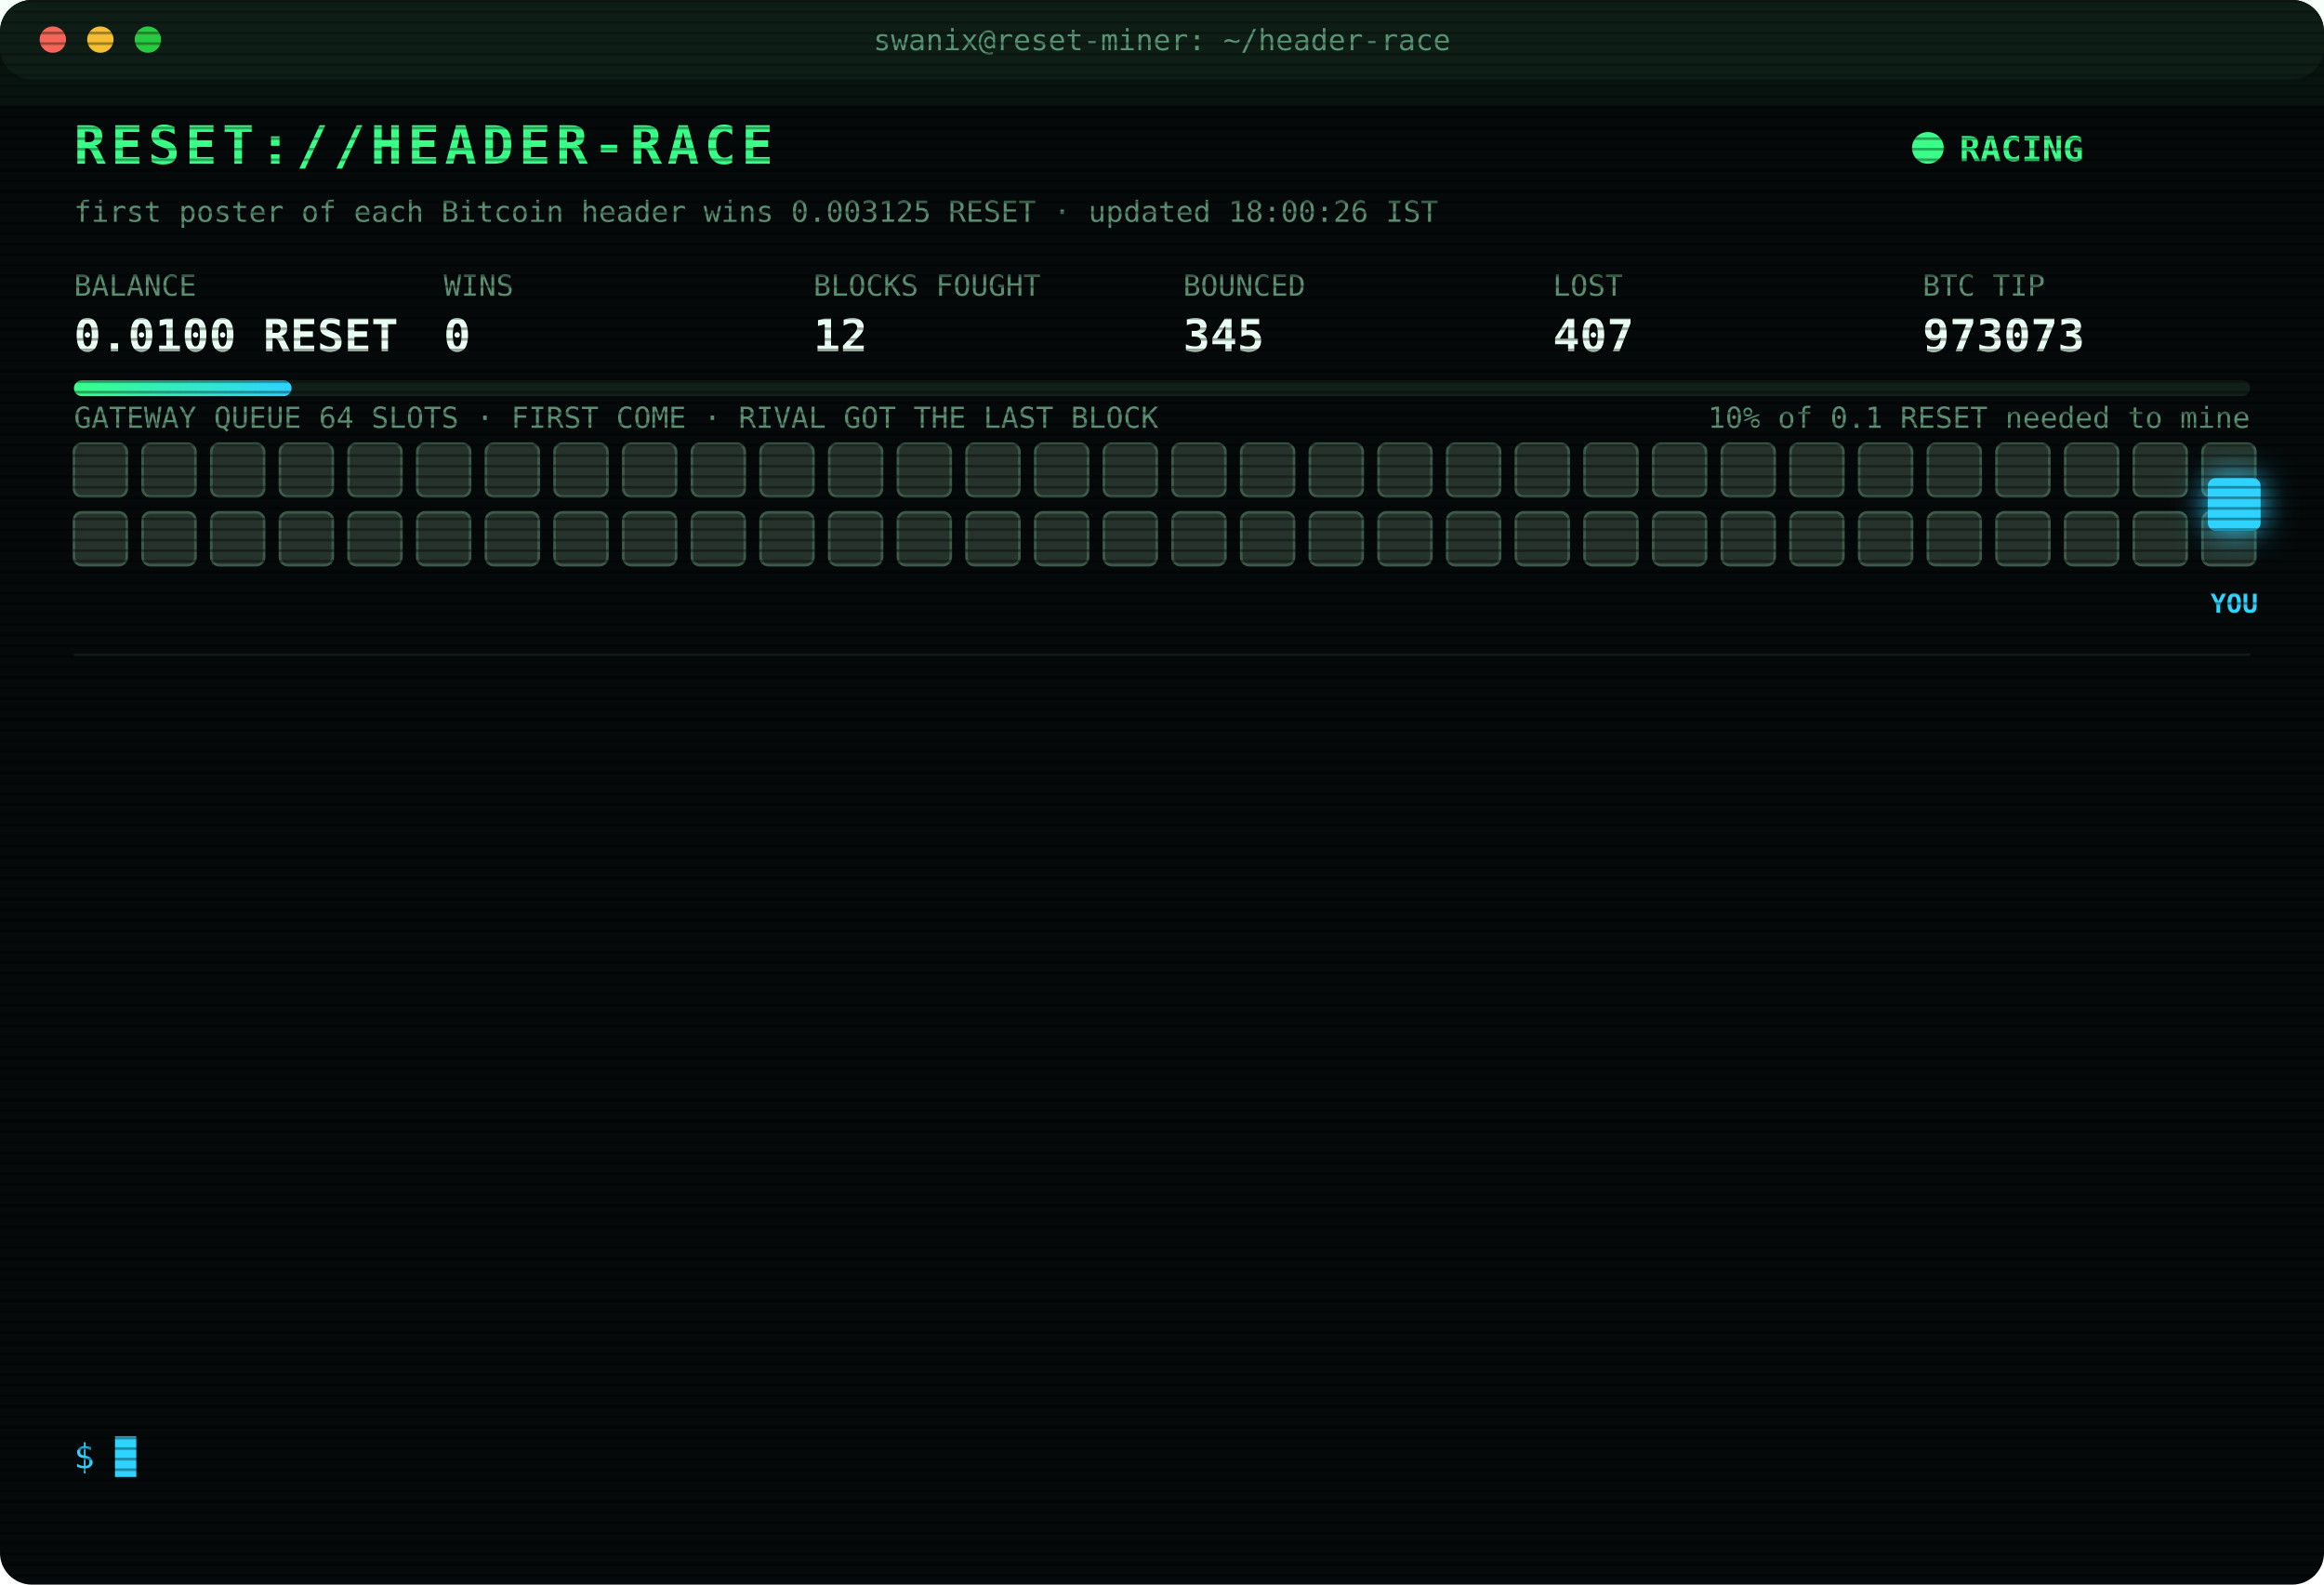
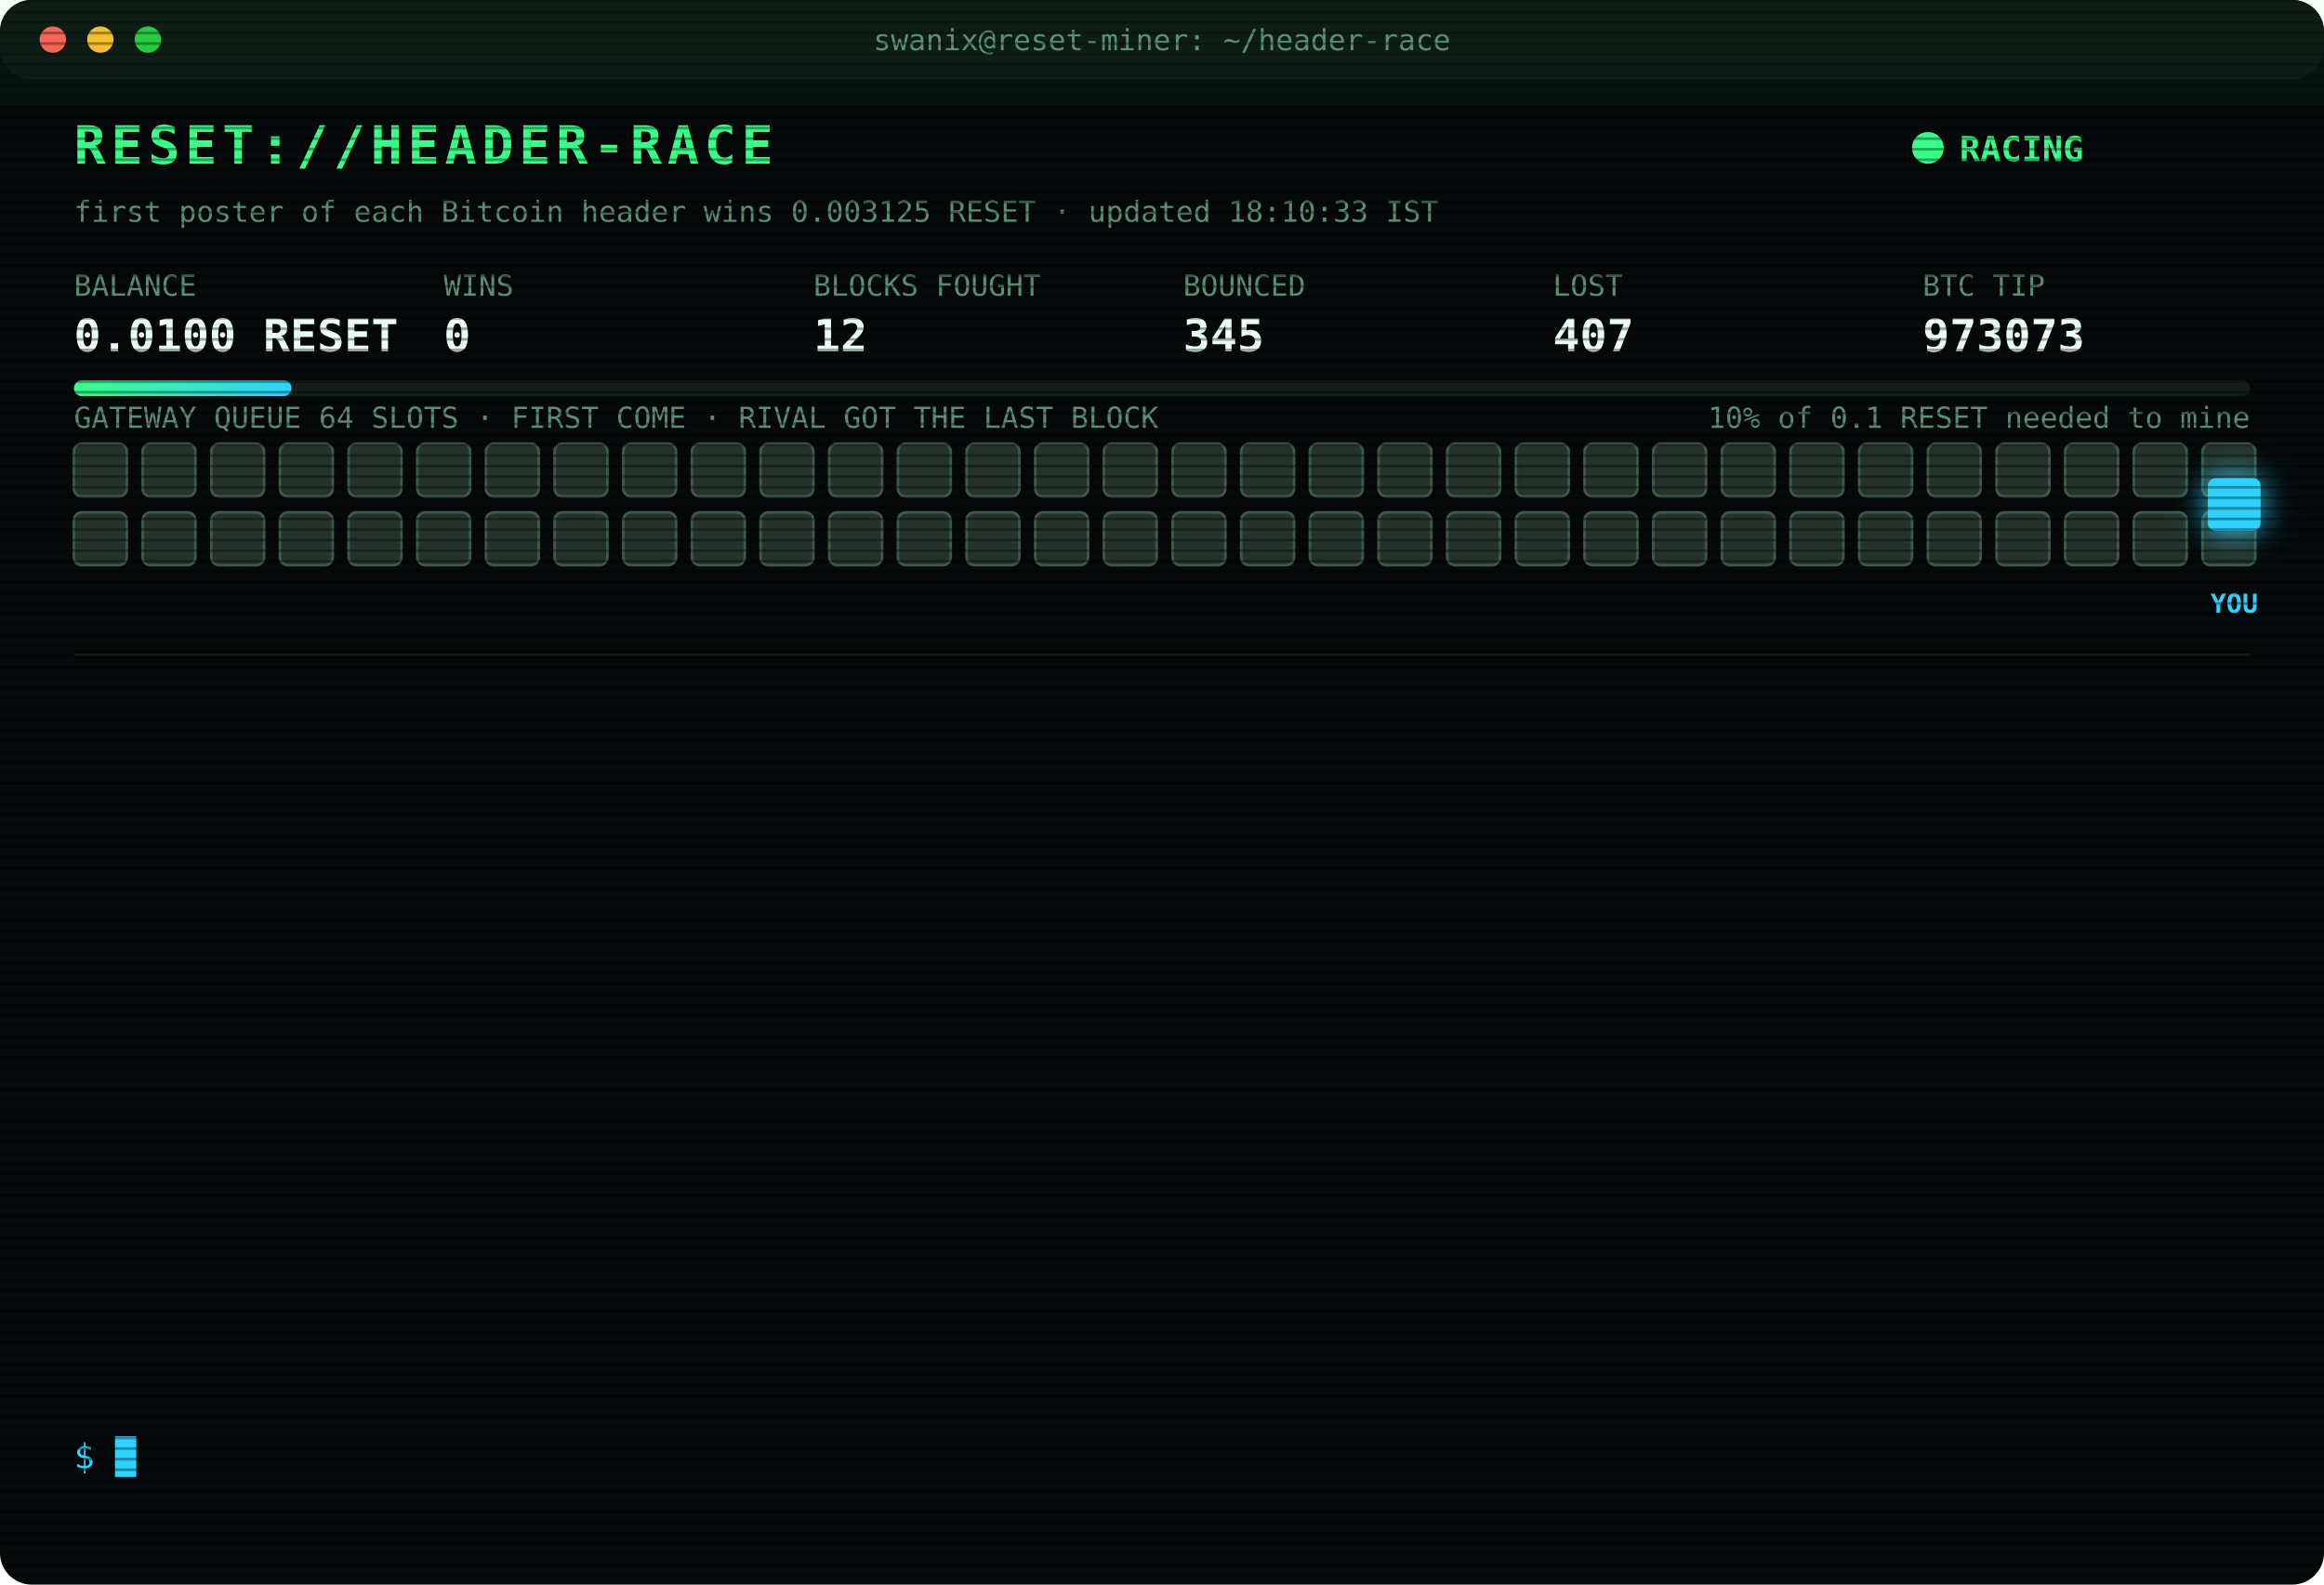
<svg xmlns="http://www.w3.org/2000/svg" width="880" height="600" viewBox="0 0 880 600" font-family="ui-monospace,SFMono-Regular,Menlo,Consolas,monospace">
  <style>
text{font-size:13px;fill:#7CFFB2}
.title{font-size:20px;font-weight:700;fill:#39FF88;letter-spacing:2px;animation:glitch 3s infinite steps(1)}
.sub{fill:#2fd3ff}.k{fill:#5a8f73;font-size:11px}.v{font-size:17px;font-weight:700;fill:#eafff3}
.ts{fill:#3f6b56}.boot{fill:#2fd3ff}.dim{fill:#5a8f73}.bad{fill:#ff4d6d}.warn{fill:#ffd23f}.mag{fill:#ff5cf0}.win{fill:#39FF88;font-weight:700}
.tag{font-size:10px;fill:#2fd3ff;font-weight:700}
.rival{fill:#26332c;stroke:#3c5a49;animation:jam 1.2s infinite alternate}
.idle{fill:#141c18;stroke:#22302a;animation:breathe 4s infinite}
.me{fill:#2fd3ff;filter:drop-shadow(0 0 6px #2fd3ff)}
.hover{animation:nudge 1.1s infinite ease-in-out}.bounce{animation:kick 1.4s infinite}
.ln{opacity:0;animation:in .4s forwards}
.cur{animation:blink 1s infinite steps(1)}
.scan{animation:scan 6s infinite linear}
.led{animation:blink 1.4s infinite}
@keyframes in{from{opacity:0;transform:translateX(-6px)}to{opacity:1;transform:none}}
@keyframes blink{50%{opacity:0}}
@keyframes jam{to{fill:#33463b}}
@keyframes breathe{50%{opacity:.4}}
@keyframes nudge{50%{transform:translateX(-10px)}}
@keyframes kick{0%,100%{transform:none}30%{transform:translateX(-14px)}55%{transform:translateX(10px) translateY(-6px)}}
@keyframes glitch{0%,92%{transform:none}93%{transform:translateX(2px);fill:#ff4d6d}95%{transform:translateX(-2px);fill:#2fd3ff}97%{transform:none}}
@keyframes scan{from{transform:translateY(-40px)}to{transform:translateY(600px)}}
</style>
  <defs>
    <pattern id="sl" width="4" height="4" patternUnits="userSpaceOnUse">
      <rect width="4" height="1" fill="#000" opacity=".35" />
    </pattern>
    <linearGradient id="bar">
      <stop offset="0" stop-color="#39FF88" />
      <stop offset="1" stop-color="#2fd3ff" />
    </linearGradient>
  </defs>
  <rect width="880" height="600" rx="12" fill="#05090a" />
  <rect width="880" height="30" rx="12" fill="#0d1512" />
  <circle cx="20" cy="15" r="5" fill="#ff5f57" />
  <circle cx="38" cy="15" r="5" fill="#febc2e" />
  <circle cx="56" cy="15" r="5" fill="#28c840" />
  <text x="440" y="19" text-anchor="middle" class="k">swanix@reset-miner: ~/header-race</text>
  <text x="28" y="62" class="title">RESET://HEADER-RACE</text>
  <circle class="led" cx="730" cy="56" r="6" fill="#39FF88" />
  <text x="742" y="61" class="win">RACING</text>
-   <text x="28" y="84" class="k">first poster of each Bitcoin header wins 0.003125 RESET · updated 18:00:26 IST</text>
+   <text x="28" y="84" class="k">first poster of each Bitcoin header wins 0.003125 RESET · updated 18:10:33 IST</text>
  <text x="28" y="112" class="k">BALANCE</text>
  <text x="28" y="133" class="v">0.0100 RESET</text>
  <text x="168" y="112" class="k">WINS</text>
  <text x="168" y="133" class="v">0</text>
  <text x="308" y="112" class="k">BLOCKS FOUGHT</text>
  <text x="308" y="133" class="v">12</text>
  <text x="448" y="112" class="k">BOUNCED</text>
  <text x="448" y="133" class="v">345</text>
  <text x="588" y="112" class="k">LOST</text>
  <text x="588" y="133" class="v">407</text>
  <text x="728" y="112" class="k">BTC TIP</text>
  <text x="728" y="133" class="v">973073</text>
  <rect x="28" y="144" width="824" height="6" rx="3" fill="#13201a" />
  <rect x="28" y="144" width="82.4" height="6" rx="3" fill="url(#bar)" />
  <text x="852" y="162" text-anchor="end" class="k">10% of 0.1 RESET needed to mine</text>
  <text x="28" y="162" class="k">GATEWAY QUEUE 64 SLOTS · FIRST COME · RIVAL GOT THE LAST BLOCK</text>
  <rect class="rival" x="28" y="168" width="20" height="20" rx="3" style="animation-delay:0.00s" />
  <rect class="rival" x="54" y="168" width="20" height="20" rx="3" style="animation-delay:0.05s" />
  <rect class="rival" x="80" y="168" width="20" height="20" rx="3" style="animation-delay:0.10s" />
  <rect class="rival" x="106" y="168" width="20" height="20" rx="3" style="animation-delay:0.15s" />
  <rect class="rival" x="132" y="168" width="20" height="20" rx="3" style="animation-delay:0.20s" />
  <rect class="rival" x="158" y="168" width="20" height="20" rx="3" style="animation-delay:0.25s" />
  <rect class="rival" x="184" y="168" width="20" height="20" rx="3" style="animation-delay:0.30s" />
  <rect class="rival" x="210" y="168" width="20" height="20" rx="3" style="animation-delay:0.35s" />
  <rect class="rival" x="236" y="168" width="20" height="20" rx="3" style="animation-delay:0.40s" />
  <rect class="rival" x="262" y="168" width="20" height="20" rx="3" style="animation-delay:0.45s" />
  <rect class="rival" x="288" y="168" width="20" height="20" rx="3" style="animation-delay:0.50s" />
  <rect class="rival" x="314" y="168" width="20" height="20" rx="3" style="animation-delay:0.55s" />
  <rect class="rival" x="340" y="168" width="20" height="20" rx="3" style="animation-delay:0.60s" />
  <rect class="rival" x="366" y="168" width="20" height="20" rx="3" style="animation-delay:0.65s" />
  <rect class="rival" x="392" y="168" width="20" height="20" rx="3" style="animation-delay:0.70s" />
  <rect class="rival" x="418" y="168" width="20" height="20" rx="3" style="animation-delay:0.75s" />
  <rect class="rival" x="444" y="168" width="20" height="20" rx="3" style="animation-delay:0.80s" />
  <rect class="rival" x="470" y="168" width="20" height="20" rx="3" style="animation-delay:0.85s" />
  <rect class="rival" x="496" y="168" width="20" height="20" rx="3" style="animation-delay:0.90s" />
  <rect class="rival" x="522" y="168" width="20" height="20" rx="3" style="animation-delay:0.95s" />
  <rect class="rival" x="548" y="168" width="20" height="20" rx="3" style="animation-delay:1.00s" />
  <rect class="rival" x="574" y="168" width="20" height="20" rx="3" style="animation-delay:1.05s" />
  <rect class="rival" x="600" y="168" width="20" height="20" rx="3" style="animation-delay:1.10s" />
  <rect class="rival" x="626" y="168" width="20" height="20" rx="3" style="animation-delay:1.15s" />
  <rect class="rival" x="652" y="168" width="20" height="20" rx="3" style="animation-delay:1.20s" />
  <rect class="rival" x="678" y="168" width="20" height="20" rx="3" style="animation-delay:1.25s" />
  <rect class="rival" x="704" y="168" width="20" height="20" rx="3" style="animation-delay:1.30s" />
  <rect class="rival" x="730" y="168" width="20" height="20" rx="3" style="animation-delay:1.35s" />
  <rect class="rival" x="756" y="168" width="20" height="20" rx="3" style="animation-delay:1.40s" />
  <rect class="rival" x="782" y="168" width="20" height="20" rx="3" style="animation-delay:1.45s" />
  <rect class="rival" x="808" y="168" width="20" height="20" rx="3" style="animation-delay:1.50s" />
  <rect class="rival" x="834" y="168" width="20" height="20" rx="3" style="animation-delay:1.55s" />
  <rect class="rival" x="28" y="194" width="20" height="20" rx="3" style="animation-delay:1.60s" />
  <rect class="rival" x="54" y="194" width="20" height="20" rx="3" style="animation-delay:1.65s" />
  <rect class="rival" x="80" y="194" width="20" height="20" rx="3" style="animation-delay:1.70s" />
  <rect class="rival" x="106" y="194" width="20" height="20" rx="3" style="animation-delay:1.75s" />
  <rect class="rival" x="132" y="194" width="20" height="20" rx="3" style="animation-delay:1.80s" />
  <rect class="rival" x="158" y="194" width="20" height="20" rx="3" style="animation-delay:1.85s" />
  <rect class="rival" x="184" y="194" width="20" height="20" rx="3" style="animation-delay:1.90s" />
  <rect class="rival" x="210" y="194" width="20" height="20" rx="3" style="animation-delay:1.95s" />
  <rect class="rival" x="236" y="194" width="20" height="20" rx="3" style="animation-delay:2.00s" />
  <rect class="rival" x="262" y="194" width="20" height="20" rx="3" style="animation-delay:2.05s" />
  <rect class="rival" x="288" y="194" width="20" height="20" rx="3" style="animation-delay:2.10s" />
  <rect class="rival" x="314" y="194" width="20" height="20" rx="3" style="animation-delay:2.15s" />
  <rect class="rival" x="340" y="194" width="20" height="20" rx="3" style="animation-delay:2.20s" />
  <rect class="rival" x="366" y="194" width="20" height="20" rx="3" style="animation-delay:2.25s" />
  <rect class="rival" x="392" y="194" width="20" height="20" rx="3" style="animation-delay:2.30s" />
  <rect class="rival" x="418" y="194" width="20" height="20" rx="3" style="animation-delay:2.35s" />
  <rect class="rival" x="444" y="194" width="20" height="20" rx="3" style="animation-delay:2.40s" />
  <rect class="rival" x="470" y="194" width="20" height="20" rx="3" style="animation-delay:2.45s" />
  <rect class="rival" x="496" y="194" width="20" height="20" rx="3" style="animation-delay:2.50s" />
  <rect class="rival" x="522" y="194" width="20" height="20" rx="3" style="animation-delay:2.55s" />
  <rect class="rival" x="548" y="194" width="20" height="20" rx="3" style="animation-delay:2.60s" />
  <rect class="rival" x="574" y="194" width="20" height="20" rx="3" style="animation-delay:2.65s" />
  <rect class="rival" x="600" y="194" width="20" height="20" rx="3" style="animation-delay:2.70s" />
  <rect class="rival" x="626" y="194" width="20" height="20" rx="3" style="animation-delay:2.75s" />
  <rect class="rival" x="652" y="194" width="20" height="20" rx="3" style="animation-delay:2.80s" />
  <rect class="rival" x="678" y="194" width="20" height="20" rx="3" style="animation-delay:2.85s" />
  <rect class="rival" x="704" y="194" width="20" height="20" rx="3" style="animation-delay:2.90s" />
  <rect class="rival" x="730" y="194" width="20" height="20" rx="3" style="animation-delay:2.95s" />
  <rect class="rival" x="756" y="194" width="20" height="20" rx="3" style="animation-delay:3.00s" />
  <rect class="rival" x="782" y="194" width="20" height="20" rx="3" style="animation-delay:3.05s" />
  <rect class="rival" x="808" y="194" width="20" height="20" rx="3" style="animation-delay:3.10s" />
  <rect class="rival" x="834" y="194" width="20" height="20" rx="3" style="animation-delay:3.15s" />
  <g class="hover">
    <rect class="me" x="836" y="181" width="20" height="20" rx="3" />
    <text class="tag" x="846" y="232" text-anchor="middle">YOU</text>
  </g>
  <line x1="28" x2="852" y1="248" y2="248" stroke="#13201a" />
  <g class="ln" style="animation-delay:0.40s">
-     <text x="28" y="270" class="ts">16:14:58</text>
-     <text x="104" y="270" class="bad">[LOST] #973060 taken by a rival miner</text>
+     <text x="28" y="270" class="ts">16:33:58</text>
+     <text x="104" y="270" class="bad">[LOST] #973061 taken by a rival miner</text>
  </g>
  <g class="ln" style="animation-delay:0.65s">
-     <text x="28" y="292" class="ts">16:33:58</text>
-     <text x="104" y="292" class="bad">[LOST] #973061 taken by a rival miner</text>
+     <text x="28" y="292" class="ts">16:35:01</text>
+     <text x="104" y="292" class="bad">[LOST] #973062 taken by a rival miner</text>
  </g>
  <g class="ln" style="animation-delay:0.90s">
-     <text x="28" y="314" class="ts">16:35:01</text>
-     <text x="104" y="314" class="bad">[LOST] #973062 taken by a rival miner</text>
+     <text x="28" y="314" class="ts">16:39:46</text>
+     <text x="104" y="314" class="bad">[LOST] #973063 taken by a rival miner</text>
  </g>
  <g class="ln" style="animation-delay:1.15s">
-     <text x="28" y="336" class="ts">16:39:46</text>
-     <text x="104" y="336" class="bad">[LOST] #973063 taken by a rival miner</text>
+     <text x="28" y="336" class="ts">16:41:04</text>
+     <text x="104" y="336" class="bad">[LOST] #973064 taken by a rival miner</text>
  </g>
  <g class="ln" style="animation-delay:1.40s">
-     <text x="28" y="358" class="ts">16:41:04</text>
-     <text x="104" y="358" class="bad">[LOST] #973064 taken by a rival miner</text>
+     <text x="28" y="358" class="ts">16:44:46</text>
+     <text x="104" y="358" class="bad">[LOST] #973066 taken by a rival miner</text>
  </g>
  <g class="ln" style="animation-delay:1.65s">
-     <text x="28" y="380" class="ts">16:44:46</text>
-     <text x="104" y="380" class="bad">[LOST] #973066 taken by a rival miner</text>
+     <text x="28" y="380" class="ts">16:53:43</text>
+     <text x="104" y="380" class="bad">[LOST] #973067 taken by a rival miner</text>
  </g>
  <g class="ln" style="animation-delay:1.90s">
-     <text x="28" y="402" class="ts">16:53:43</text>
-     <text x="104" y="402" class="bad">[LOST] #973067 taken by a rival miner</text>
+     <text x="28" y="402" class="ts">16:58:36</text>
+     <text x="104" y="402" class="bad">[LOST] #973068 taken by a rival miner</text>
  </g>
  <g class="ln" style="animation-delay:2.15s">
-     <text x="28" y="424" class="ts">16:58:36</text>
-     <text x="104" y="424" class="bad">[LOST] #973068 taken by a rival miner</text>
+     <text x="28" y="424" class="ts">17:05:51</text>
+     <text x="104" y="424" class="bad">[LOST] #973069 taken by a rival miner</text>
  </g>
  <g class="ln" style="animation-delay:2.40s">
-     <text x="28" y="446" class="ts">17:05:51</text>
-     <text x="104" y="446" class="bad">[LOST] #973069 taken by a rival miner</text>
+     <text x="28" y="446" class="ts">17:33:19</text>
+     <text x="104" y="446" class="bad">[LOST] #973070 taken by a rival miner</text>
  </g>
  <g class="ln" style="animation-delay:2.65s">
-     <text x="28" y="468" class="ts">17:33:19</text>
-     <text x="104" y="468" class="bad">[LOST] #973070 taken by a rival miner</text>
+     <text x="28" y="468" class="ts">17:44:17</text>
+     <text x="104" y="468" class="bad">[LOST] #973071 taken by a rival miner</text>
  </g>
  <g class="ln" style="animation-delay:2.90s">
-     <text x="28" y="490" class="ts">17:44:17</text>
-     <text x="104" y="490" class="bad">[LOST] #973071 taken by a rival miner</text>
+     <text x="28" y="490" class="ts">17:45:39</text>
+     <text x="104" y="490" class="bad">[LOST] #973072 taken by a rival miner</text>
  </g>
  <g class="ln" style="animation-delay:3.15s">
-     <text x="28" y="512" class="ts">17:45:39</text>
-     <text x="104" y="512" class="bad">[LOST] #973072 taken by a rival miner</text>
+     <text x="28" y="512" class="ts">17:52:40</text>
+     <text x="104" y="512" class="bad">[LOST] #973073 taken by a rival miner</text>
  </g>
  <g class="ln" style="animation-delay:3.40s">
-     <text x="28" y="534" class="ts">17:52:40</text>
-     <text x="104" y="534" class="bad">[LOST] #973073 taken by a rival miner</text>
+     <text x="28" y="534" class="ts">18:10:33</text>
+     <text x="104" y="534" class="dim">[STINT END] calls 797 · wins 0</text>
  </g>
  <text x="28" y="556" class="sub">$ <tspan class="cur">█</tspan>
  </text>
  <rect width="880" height="600" rx="12" fill="url(#sl)" pointer-events="none" />
  <rect class="scan" width="880" height="40" fill="#39FF88" opacity=".04" />
</svg>
